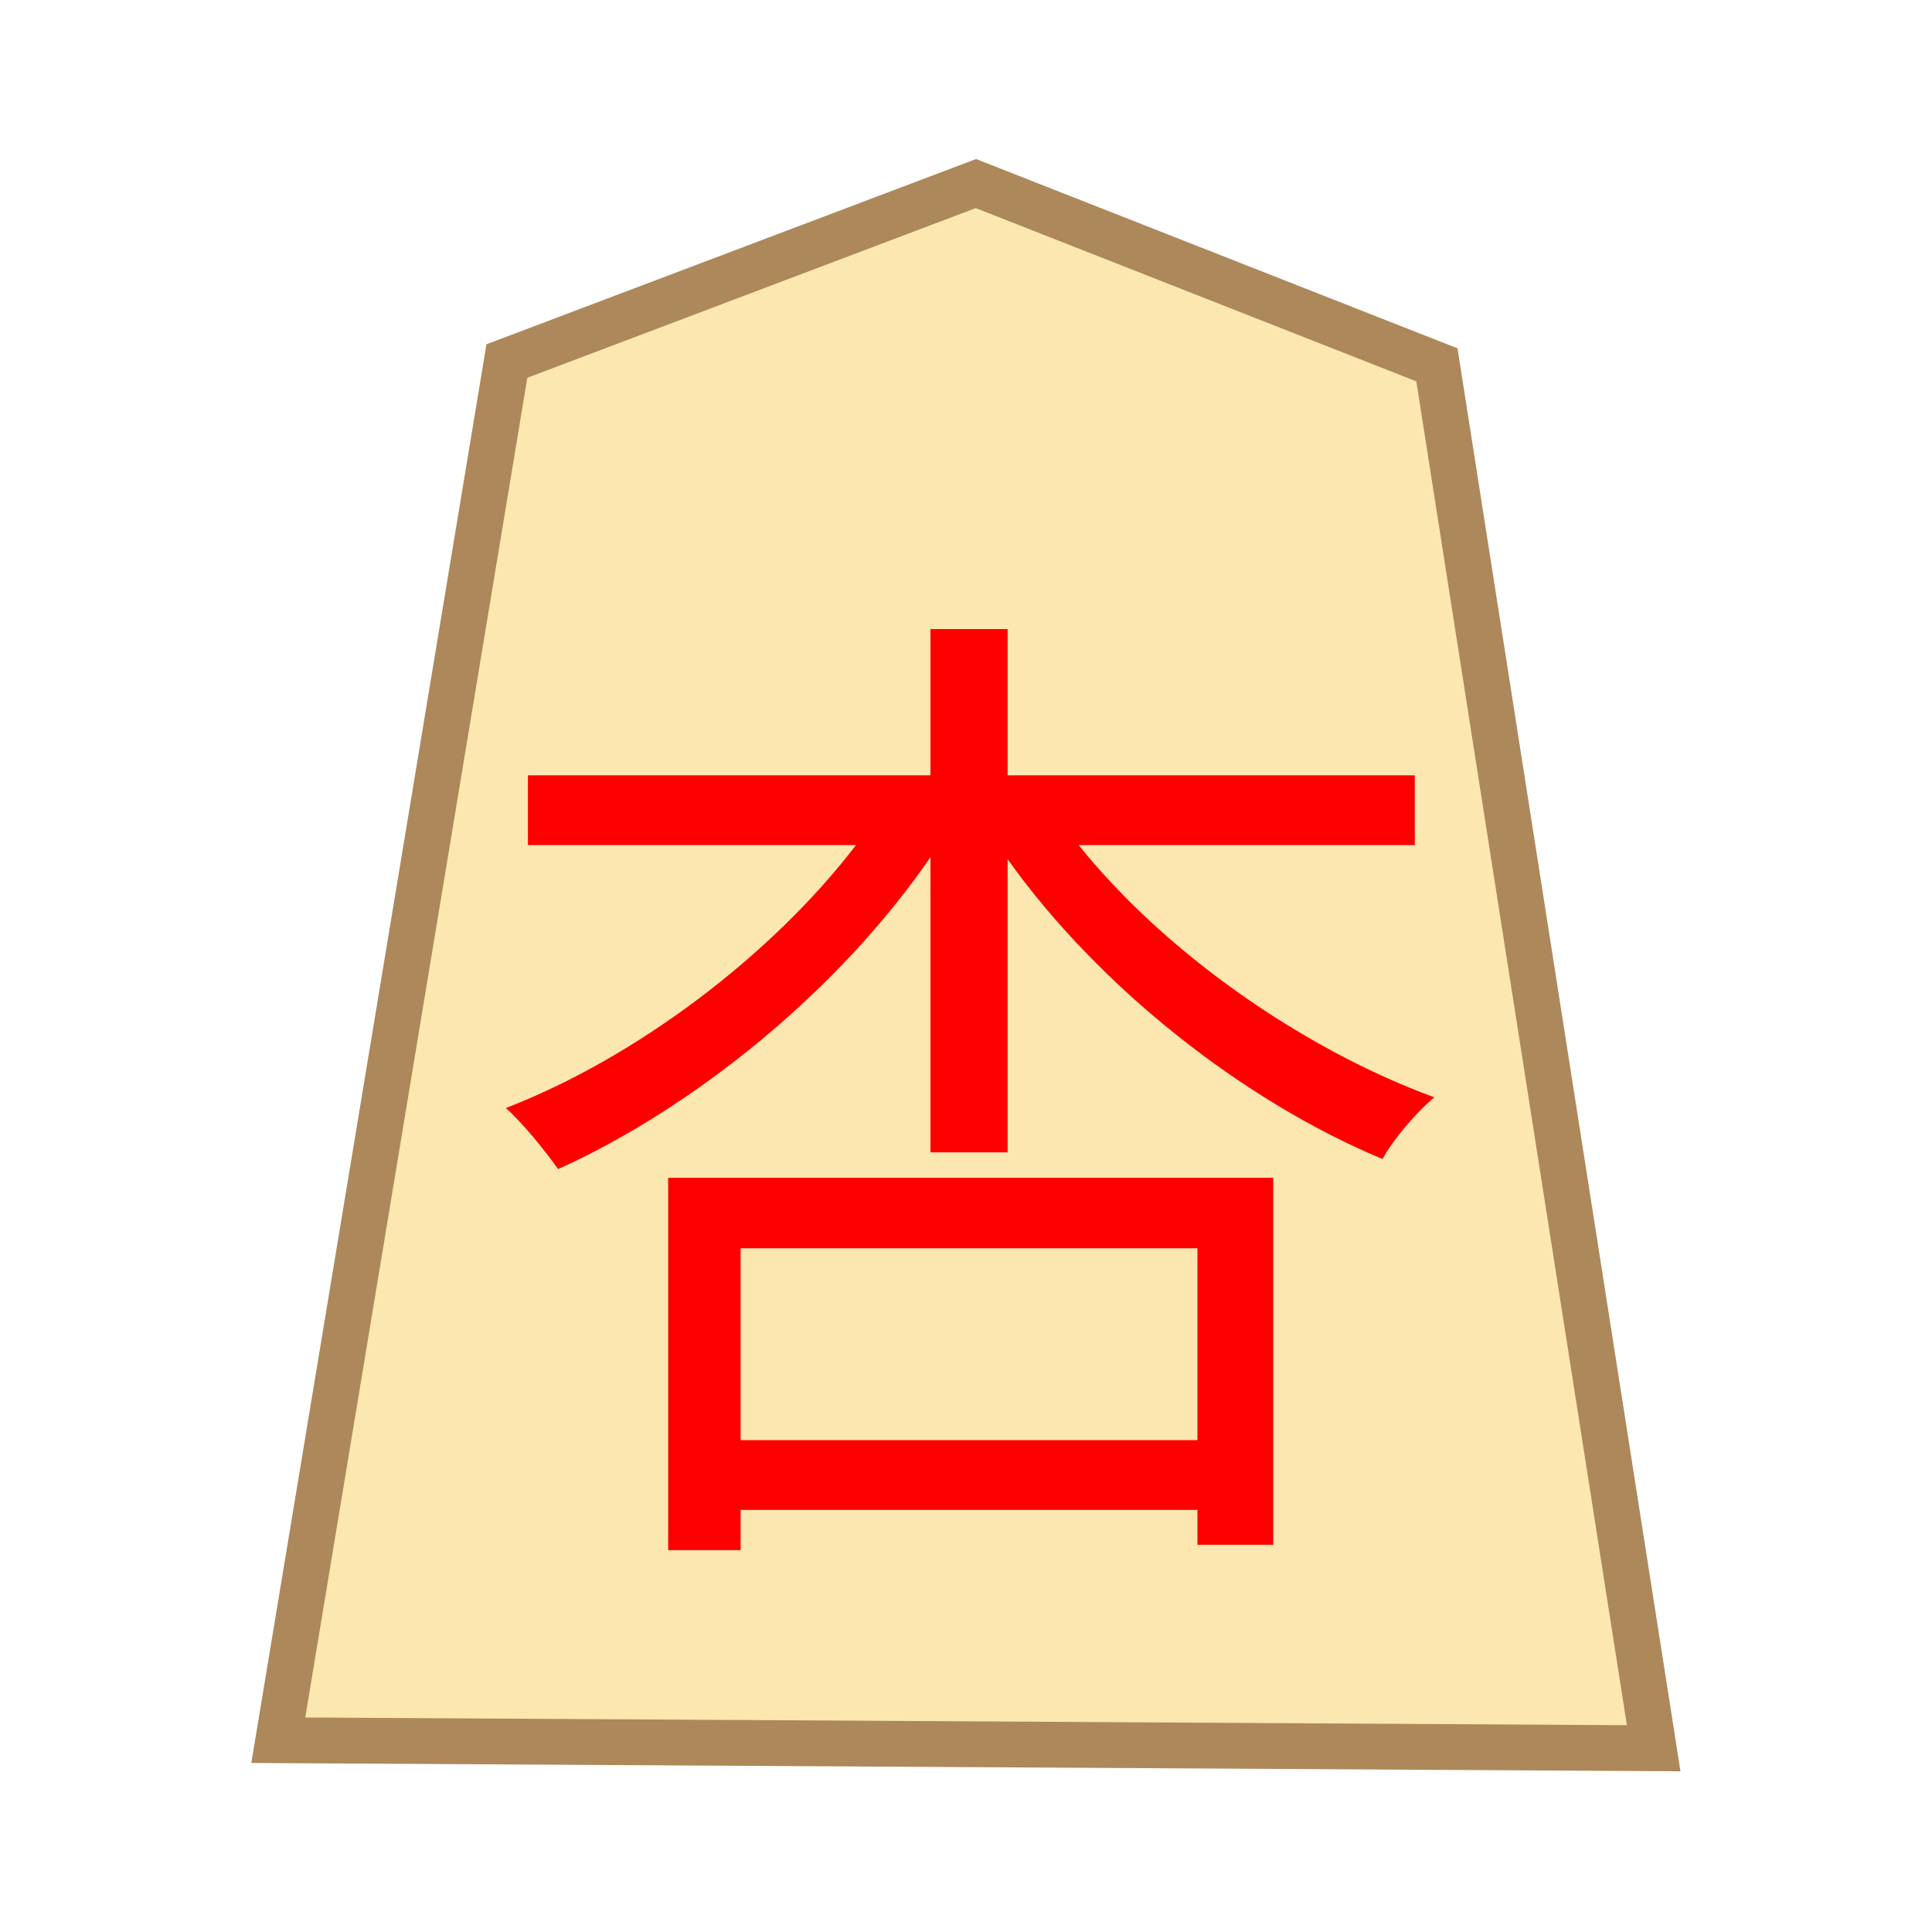
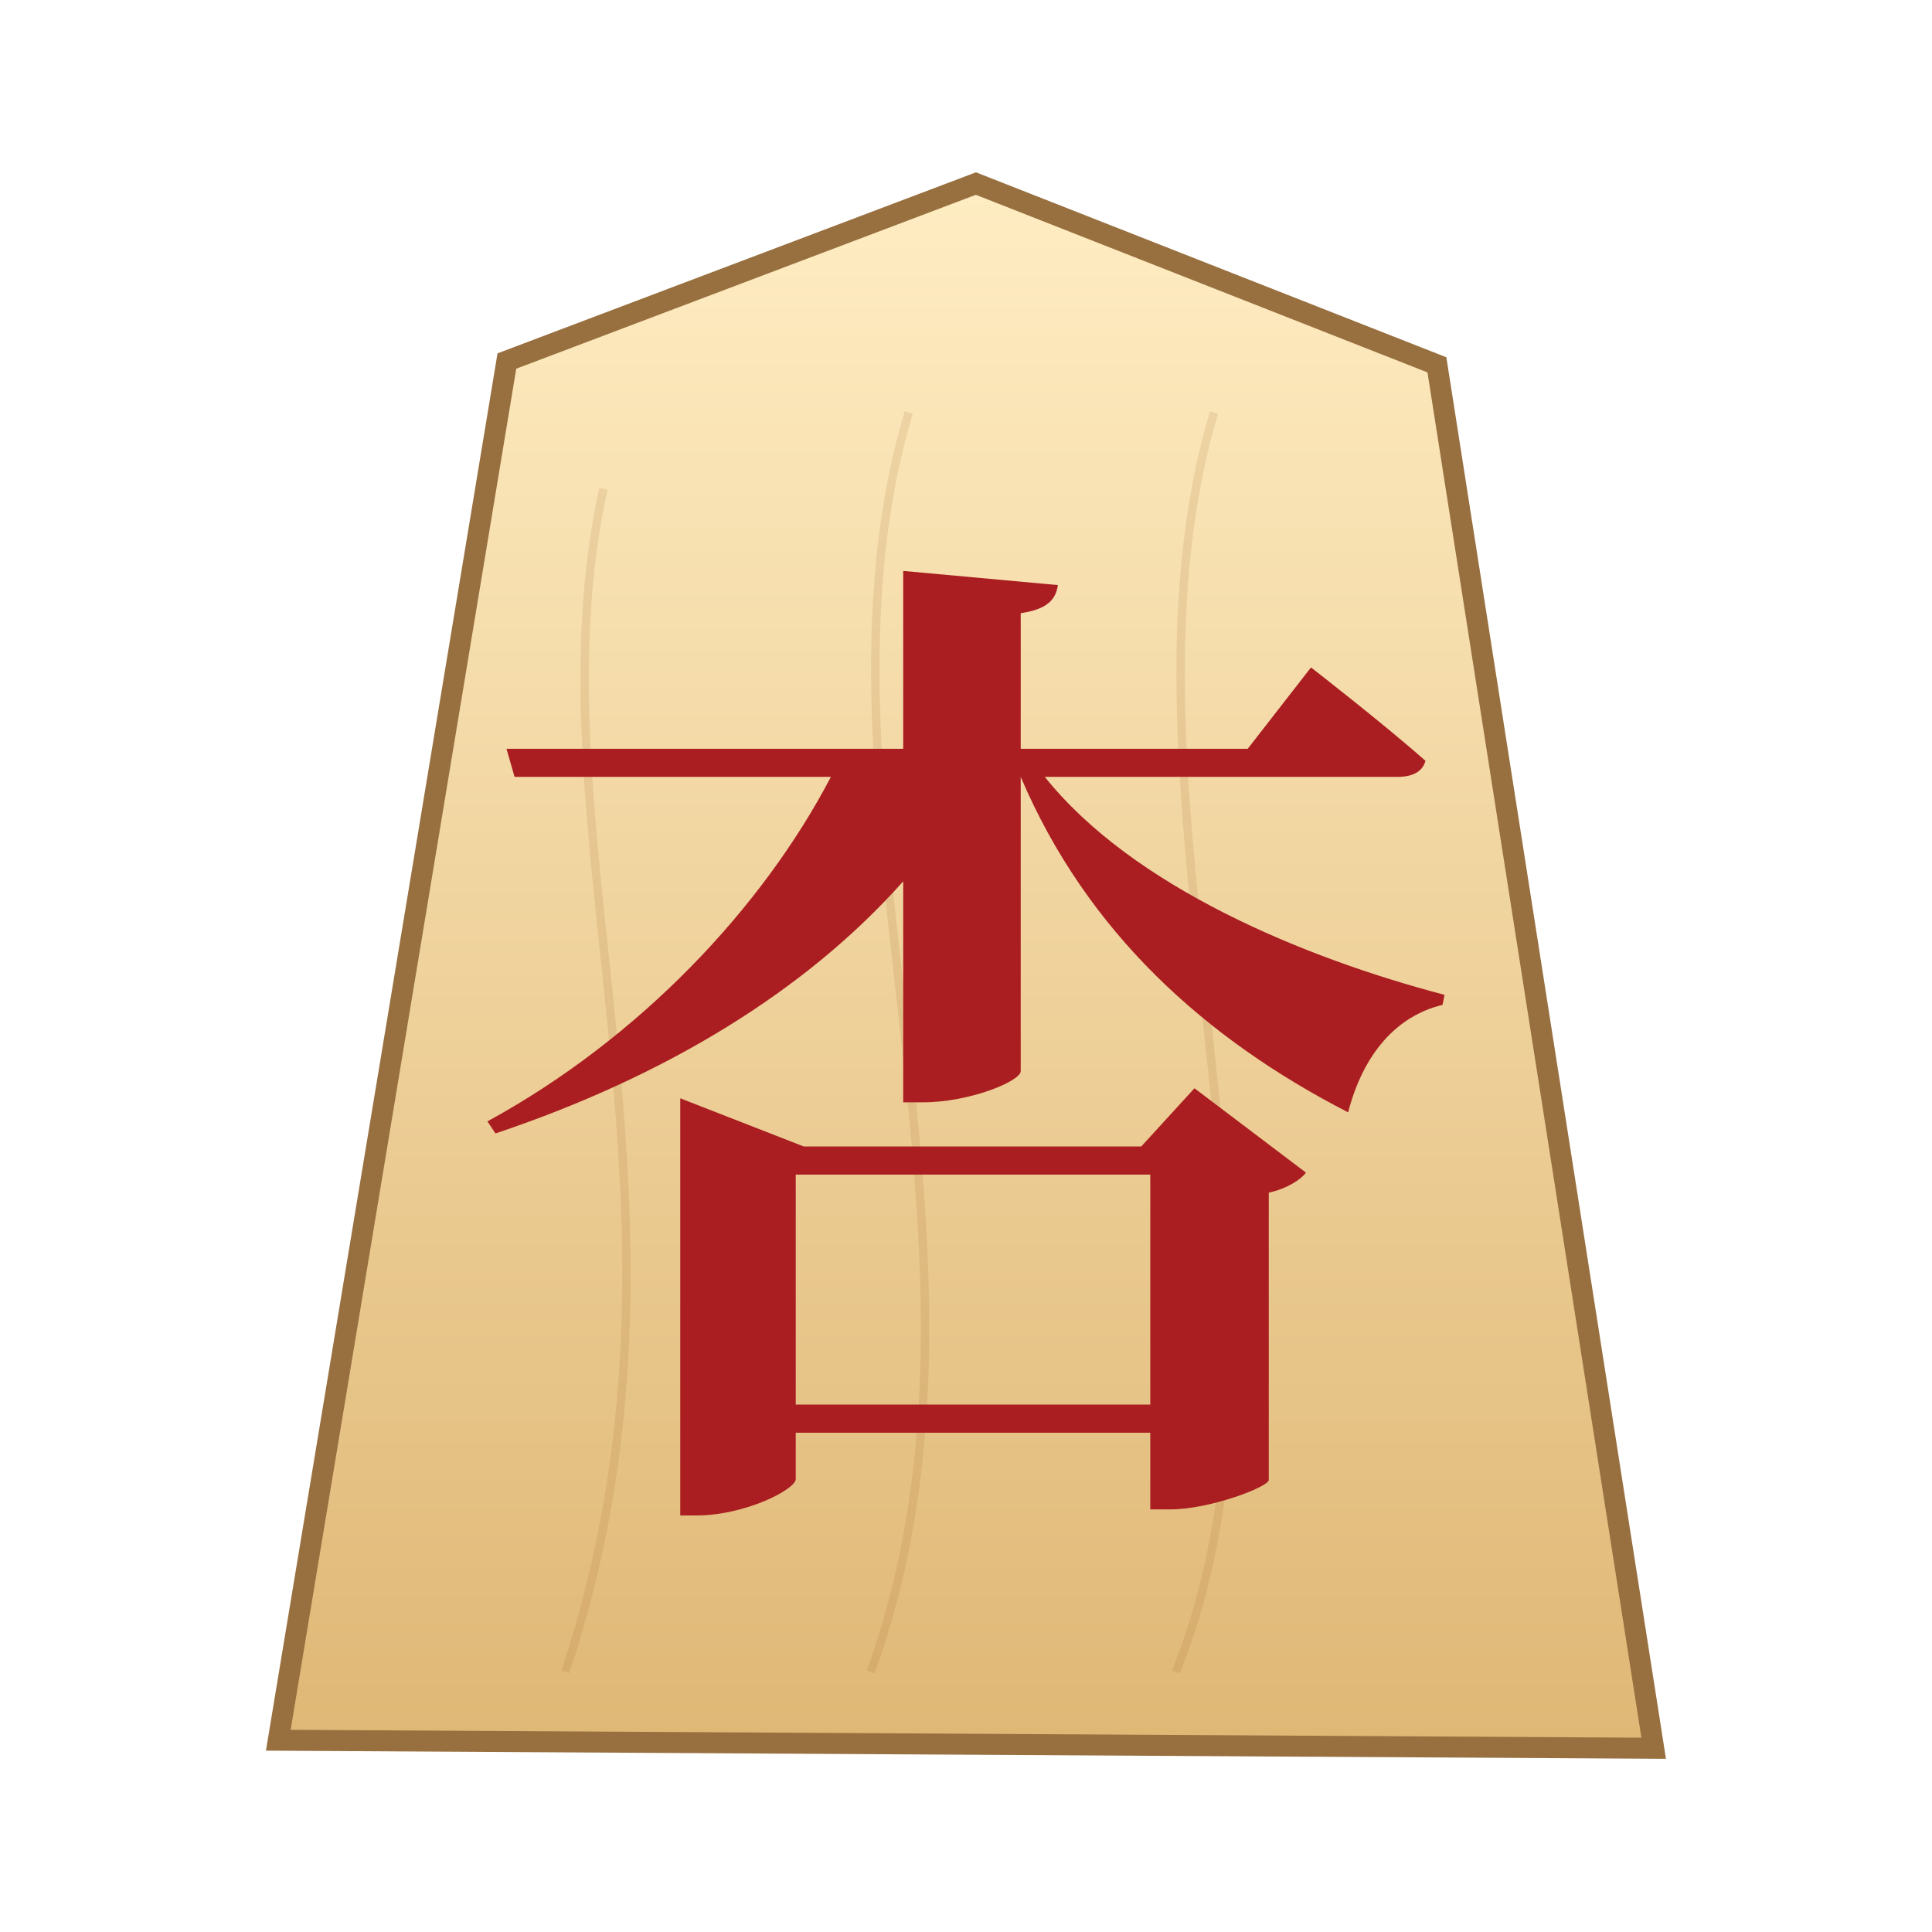
- <svg xmlns="http://www.w3.org/2000/svg" version="1.1" width="45" height="45" id="svg14">
-   <defs id="defs18" />
-   <polygon points="4.48,42.79 40.52,43 34.84,6.75 22.76,2 10.47,6.65 " fill="#fce7b1" stroke="#ad885a" stroke-width="1.2" id="polygon1" transform="matrix(0.88889,0,0,0.88889,2.499699,2.497809)" />
-   <text x="22.609" y="34.216" text-anchor="middle" font-size="23.28px" fill="#ff0000" font-family="serif" id="text1" style="stroke-width:0.889">杏</text>
+ <svg xmlns="http://www.w3.org/2000/svg" width="45" height="45" viewBox="0 0 45 45">
+   <defs>
+     <linearGradient id="surface" x1="0%" y1="0%" x2="0%" y2="100%">
+       <stop offset="0%" stop-color="#ffedc3" />
+       <stop offset="100%" stop-color="#dfb775" />
+     </linearGradient>
+   </defs>
+   <g transform="matrix(0.88889,0,0,0.88889,2.499699,2.497809)">
+     <polygon points="4.48,42.79 40.52,43 34.84,6.75 22.76,2 10.47,6.65 " fill="url(#surface)" stroke="#987040" stroke-width="0.55" />
+     <path d="M13 10C11 19 16 29 12 41M21 8C18 18 24 30 20 41M29 8C26 18 32 31 28 41" fill="none" stroke="#996126" stroke-opacity="0.14" stroke-width="0.22" />
+     <path fill="#aa1e21" fill-rule="nonzero" d="M15.013 27.232L15.013 36.900L15.434 36.900C16.723 36.900 18.039 36.212 18.039 35.948L18.039 34.732L27.329 34.732L27.329 36.741L27.855 36.741C28.882 36.741 30.408 36.160 30.434 35.975L30.434 28.442C30.908 28.337 31.277 28.100 31.408 27.916L28.487 25.706L27.092 27.232L18.250 27.232L15.013 25.969L15.013 27.232M18.039 33.995L18.039 27.969L27.329 27.969L27.329 33.995L18.039 33.995M20.855 12.150L20.855 16.811L10.460 16.811L10.671 17.547L18.960 17.547C17.171 20.969 13.960 24.390 9.960 26.574L10.171 26.890C14.644 25.390 18.302 23.153 20.855 20.284L20.855 26.074L21.382 26.074C22.592 26.074 23.934 25.521 23.934 25.258L23.934 17.547C25.671 21.626 28.777 24.416 32.513 26.337C32.908 24.811 33.777 23.811 34.987 23.521L35.040 23.258C31.329 22.284 26.855 20.416 24.566 17.547L33.803 17.547C34.198 17.547 34.461 17.416 34.540 17.126C33.408 16.126 31.540 14.679 31.540 14.679L29.882 16.811L23.934 16.811L23.934 13.258C24.645 13.153 24.855 12.889 24.908 12.521L20.855 12.150" />
+   </g>
</svg>
